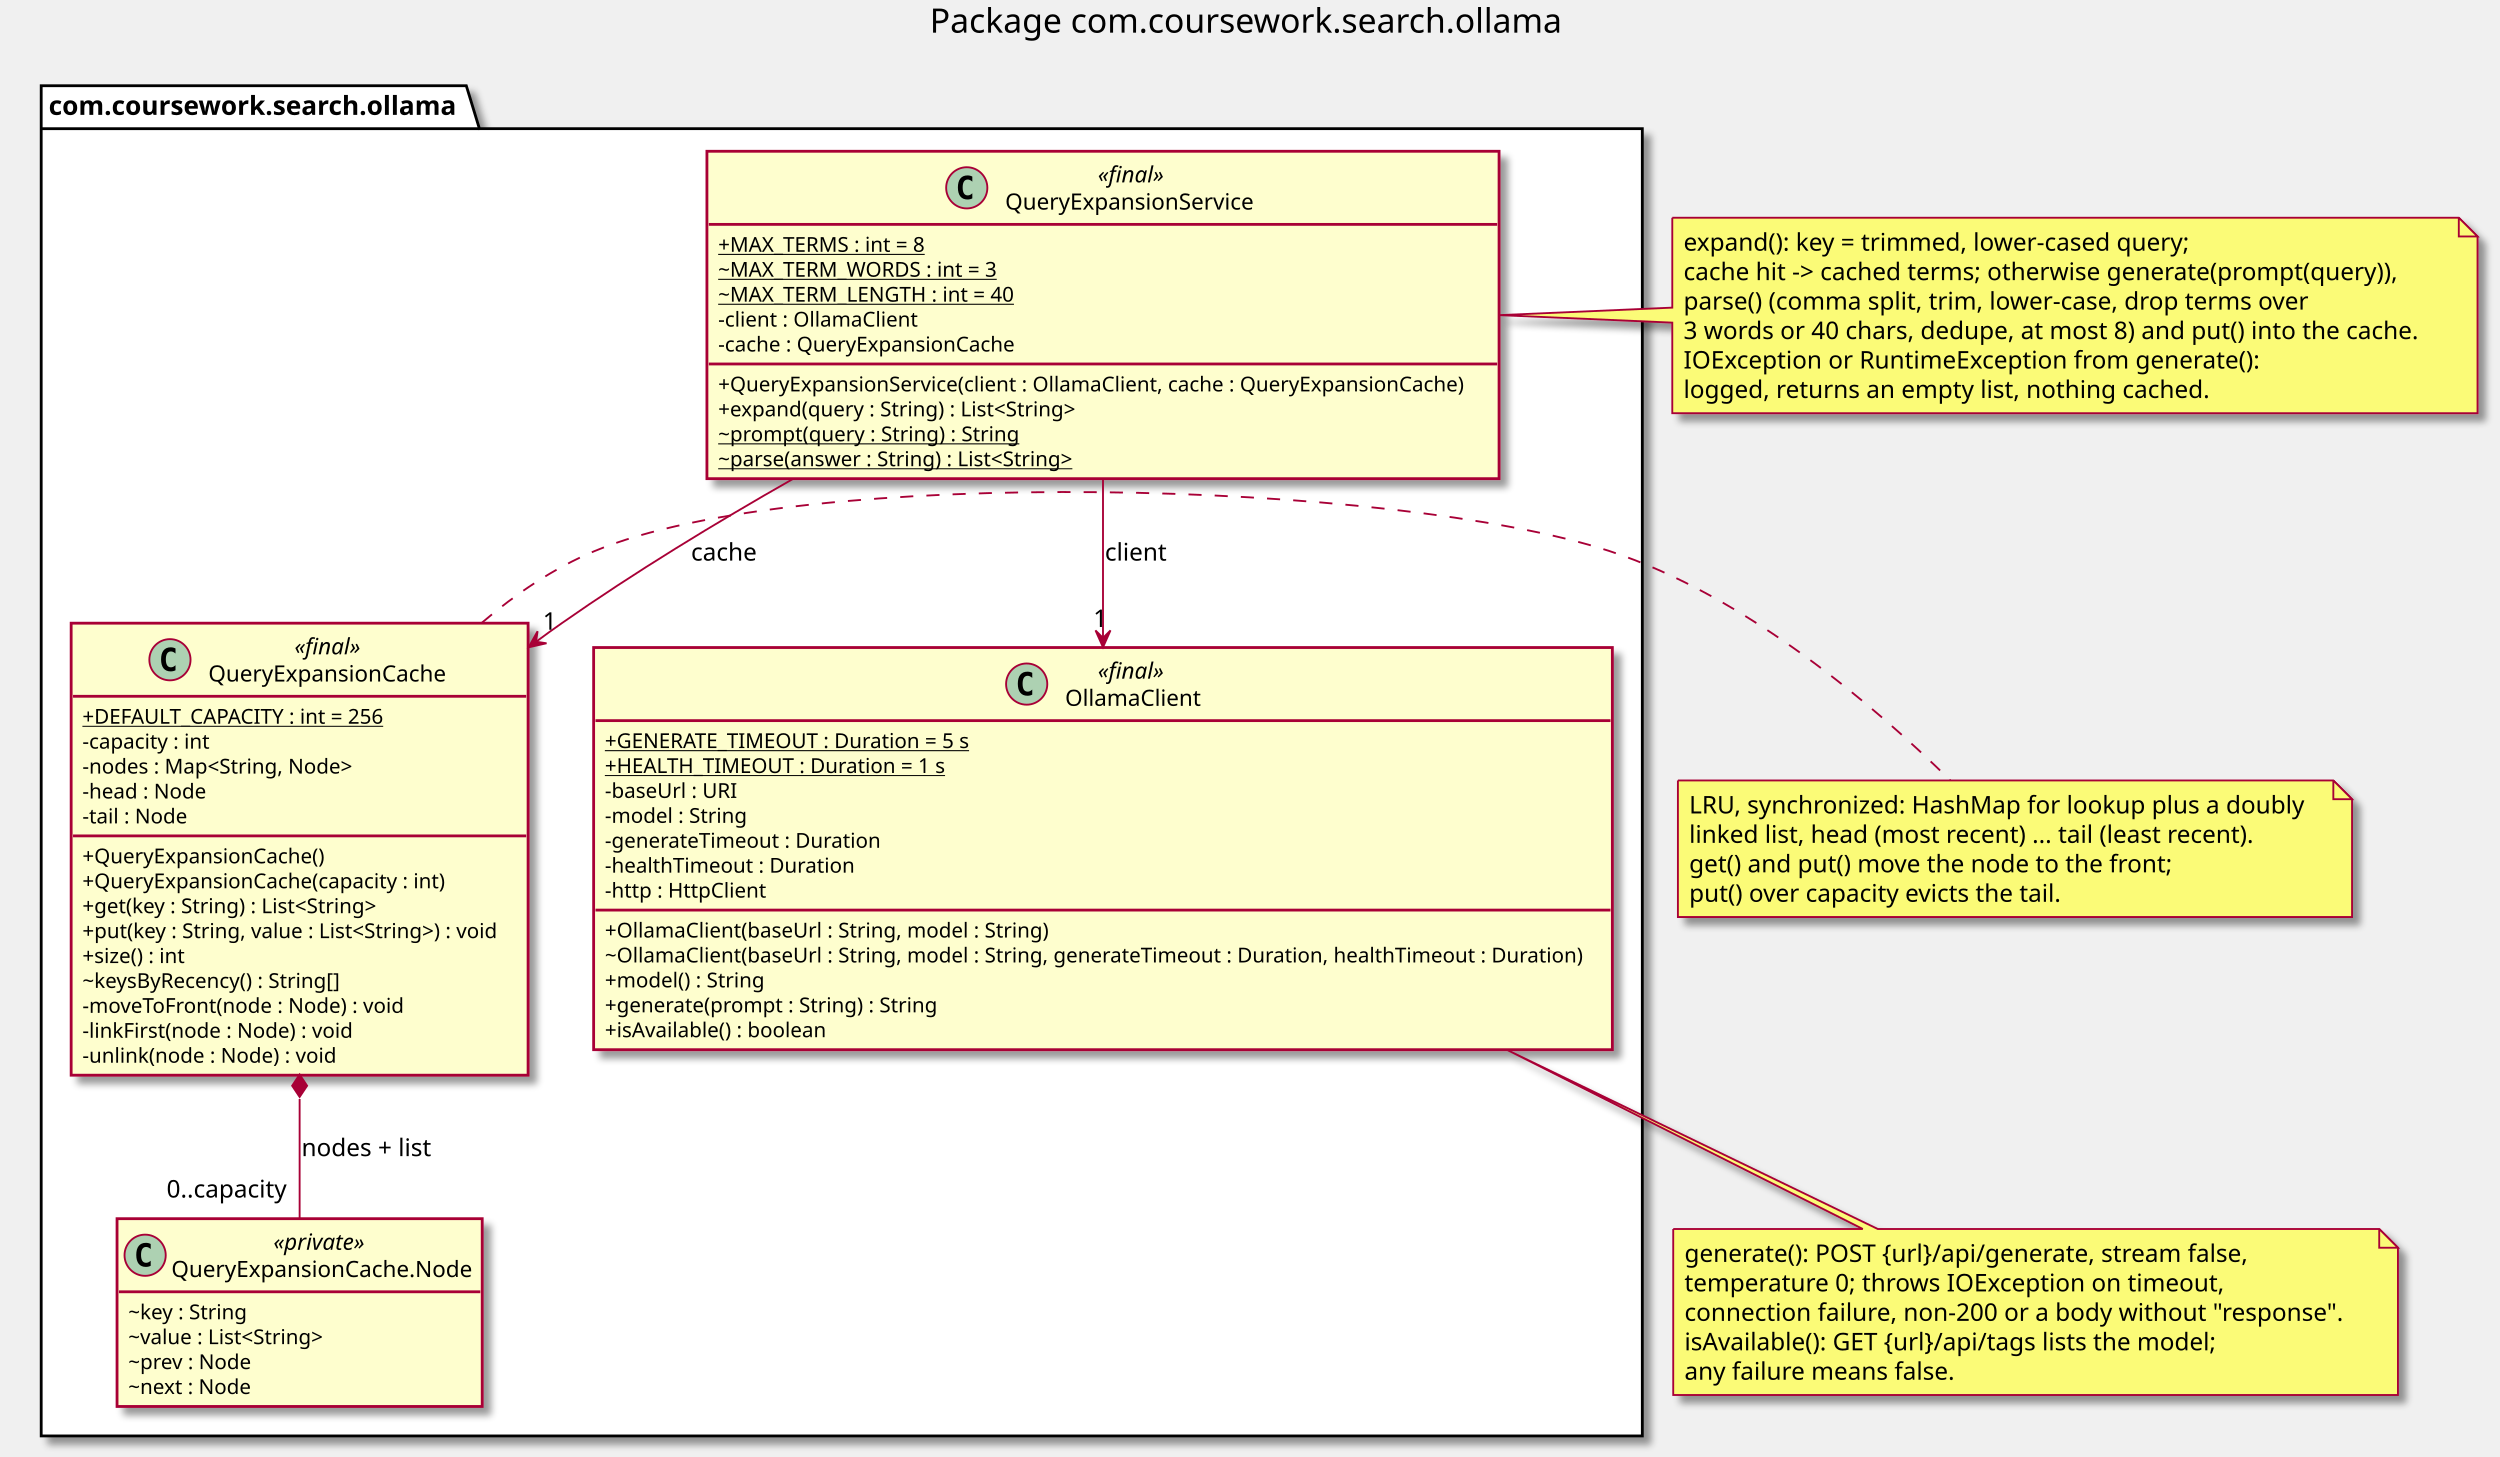
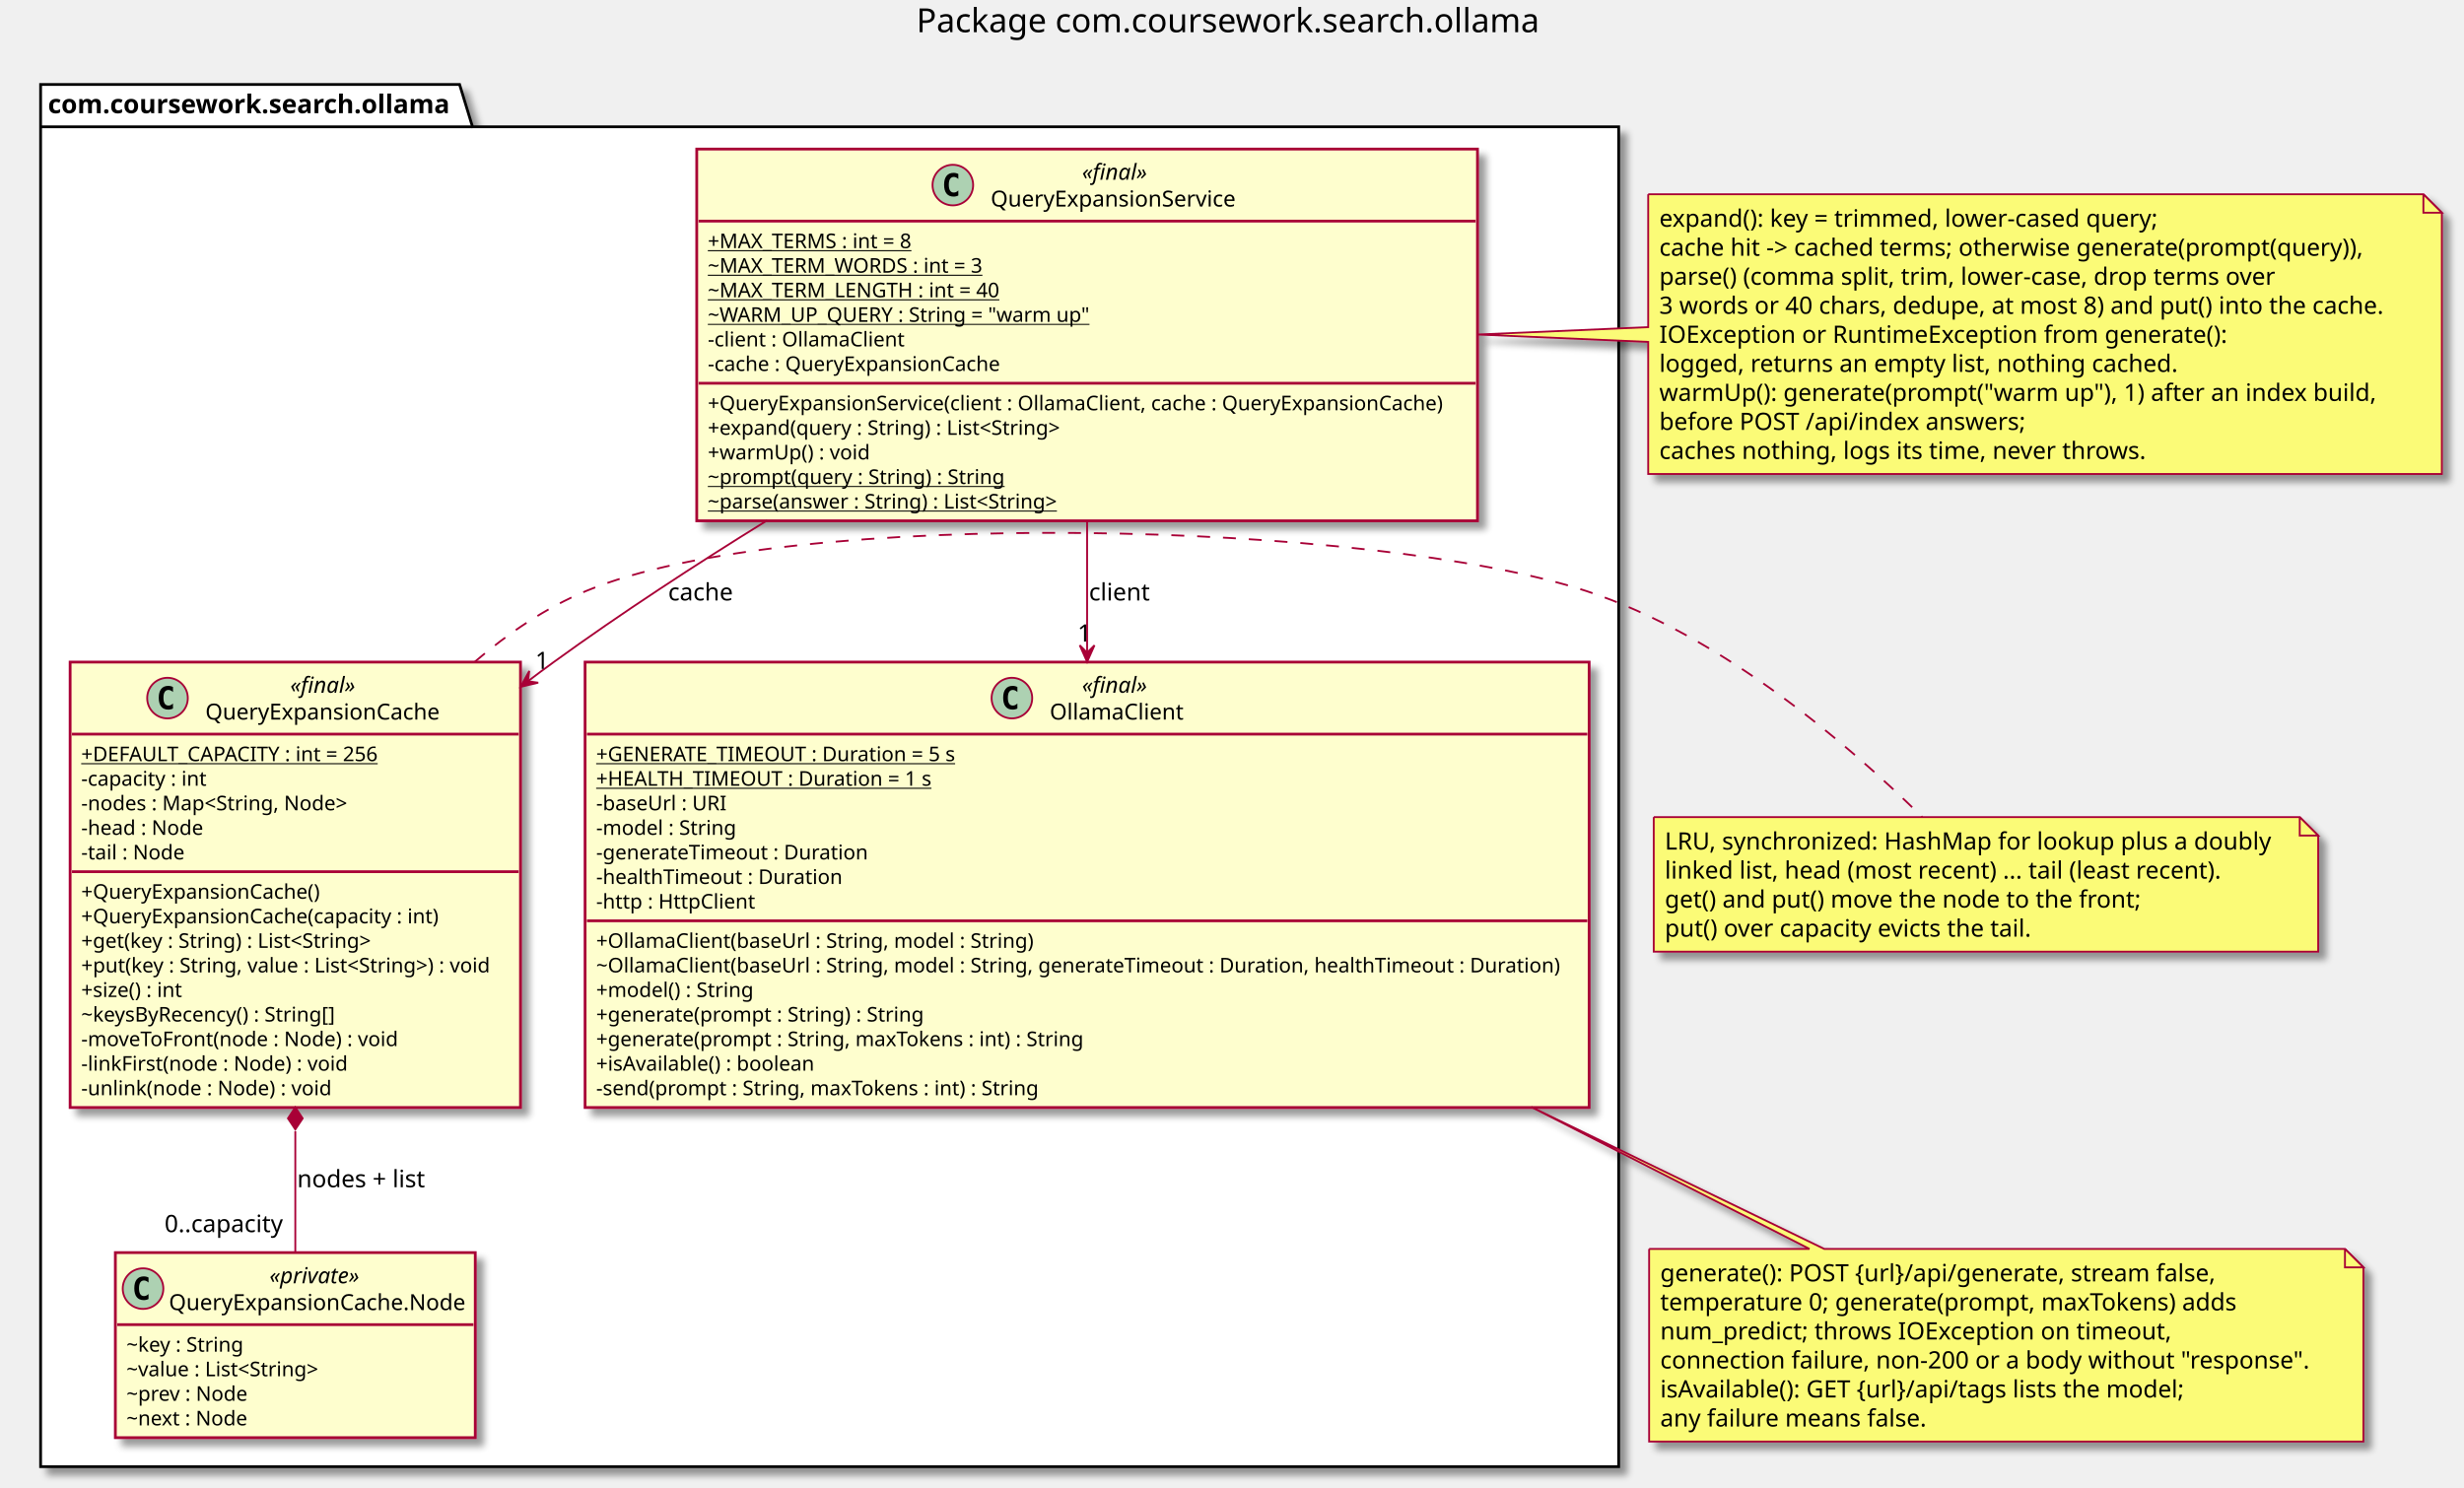
- <svg xmlns="http://www.w3.org/2000/svg" contentScriptType="application/ecmascript" contentStyleType="text/css" height="778px" preserveAspectRatio="none" style="width:1335px;height:778px;" version="1.1" viewBox="0 0 1335 778" width="1335px" zoomAndPan="magnify">
+ <svg xmlns="http://www.w3.org/2000/svg" contentScriptType="application/ecmascript" contentStyleType="text/css" height="806px" preserveAspectRatio="none" style="width:1335px;height:806px;" version="1.1" viewBox="0 0 1335 806" width="1335px" zoomAndPan="magnify">
  <defs>
-     <filter height="300%" id="fhaijoc7lg7sc" width="300%" x="-1" y="-1">
+     <filter height="300%" id="fd7626l4cc4pa" width="300%" x="-1" y="-1">
      <feGaussianBlur result="blurOut" stdDeviation="2.0" />
      <feColorMatrix in="blurOut" result="blurOut2" type="matrix" values="0 0 0 0 0 0 0 0 0 0 0 0 0 0 0 0 0 0 .4 0" />
      <feOffset dx="4.0" dy="4.0" in="blurOut2" result="blurOut3" />
      <feBlend in="SourceGraphic" in2="blurOut3" mode="normal" />
    </filter>
  </defs>
  <g>
    <text fill="#000000" font-family="sans-serif" font-size="18" lengthAdjust="spacingAndGlyphs" textLength="348" x="496.5" y="17.438">Package com.coursework.search.ollama</text>
-     <polygon fill="#FFFFFF" filter="url(#fhaijoc7lg7sc)" points="22,45.779,249,45.779,256,68.719,877,68.719,877,766.779,22,766.779,22,45.779" style="stroke: #000000; stroke-width: 1.5;" />
+     <polygon fill="#FFFFFF" filter="url(#fd7626l4cc4pa)" points="22,45.779,249,45.779,256,68.719,877,68.719,877,794.779,22,794.779,22,45.779" style="stroke: #000000; stroke-width: 1.5;" />
    <line style="stroke: #000000; stroke-width: 1.5;" x1="22" x2="256" y1="68.719" y2="68.719" />
    <text fill="#000000" font-family="sans-serif" font-size="14" font-weight="bold" lengthAdjust="spacingAndGlyphs" textLength="221" x="26" y="61.342">com.coursework.search.ollama</text>
-     <rect fill="#FEFECE" filter="url(#fhaijoc7lg7sc)" height="174.825" id="QueryExpansionService" style="stroke: #A80036; stroke-width: 1.5;" width="423" x="377.5" y="80.779" />
+     <rect fill="#FEFECE" filter="url(#fd7626l4cc4pa)" height="201.444" id="QueryExpansionService" style="stroke: #A80036; stroke-width: 1.5;" width="423" x="377.5" y="80.779" />
    <ellipse cx="516.25" cy="100.299" fill="#ADD1B2" rx="11" ry="11" style="stroke: #A80036; stroke-width: 1.0;" />
    <path d="M519.219,105.939 Q518.641,106.236 518,106.377 Q517.359,106.533 516.656,106.533 Q514.156,106.533 512.828,104.893 Q511.516,103.236 511.516,100.111 Q511.516,96.986 512.828,95.33 Q514.156,93.674 516.656,93.674 Q517.359,93.674 518,93.83 Q518.656,93.986 519.219,94.283 L519.219,97.002 Q518.594,96.424 518,96.158 Q517.406,95.877 516.781,95.877 Q515.438,95.877 514.75,96.955 Q514.062,98.018 514.062,100.111 Q514.062,102.205 514.75,103.283 Q515.438,104.346 516.781,104.346 Q517.406,104.346 518,104.08 Q518.594,103.799 519.219,103.221 L519.219,105.939 Z " />
    <text fill="#000000" font-family="sans-serif" font-size="12" font-style="italic" lengthAdjust="spacingAndGlyphs" textLength="38" x="586.25" y="97.404">«final»</text>
    <text fill="#000000" font-family="sans-serif" font-size="12" lengthAdjust="spacingAndGlyphs" textLength="137" x="536.75" y="111.924">QueryExpansionService</text>
    <line style="stroke: #A80036; stroke-width: 1.5;" x1="378.5" x2="799.5" y1="119.818" y2="119.818" />
    <text fill="#000000" font-family="sans-serif" font-size="11" lengthAdjust="spacingAndGlyphs" text-decoration="underline" textLength="119" x="383.5" y="134.475">+MAX_TERMS : int = 8</text>
    <text fill="#000000" font-family="sans-serif" font-size="11" lengthAdjust="spacingAndGlyphs" text-decoration="underline" textLength="158" x="383.5" y="147.784">~MAX_TERM_WORDS : int = 3</text>
    <text fill="#000000" font-family="sans-serif" font-size="11" lengthAdjust="spacingAndGlyphs" text-decoration="underline" textLength="168" x="383.5" y="161.094">~MAX_TERM_LENGTH : int = 40</text>
-     <text fill="#000000" font-family="sans-serif" font-size="11" lengthAdjust="spacingAndGlyphs" textLength="110" x="383.5" y="174.403">-client : OllamaClient</text>
-     <text fill="#000000" font-family="sans-serif" font-size="11" lengthAdjust="spacingAndGlyphs" textLength="165" x="383.5" y="187.713">-cache : QueryExpansionCache</text>
-     <line style="stroke: #A80036; stroke-width: 1.5;" x1="378.5" x2="799.5" y1="194.366" y2="194.366" />
-     <text fill="#000000" font-family="sans-serif" font-size="11" lengthAdjust="spacingAndGlyphs" textLength="411" x="383.5" y="209.023">+QueryExpansionService(client : OllamaClient, cache : QueryExpansionCache)</text>
-     <text fill="#000000" font-family="sans-serif" font-size="11" lengthAdjust="spacingAndGlyphs" textLength="199" x="383.5" y="222.332">+expand(query : String) : List&lt;String&gt;</text>
-     <text fill="#000000" font-family="sans-serif" font-size="11" lengthAdjust="spacingAndGlyphs" text-decoration="underline" textLength="166" x="383.5" y="235.642">~prompt(query : String) : String</text>
-     <text fill="#000000" font-family="sans-serif" font-size="11" lengthAdjust="spacingAndGlyphs" text-decoration="underline" textLength="197" x="383.5" y="248.951">~parse(answer : String) : List&lt;String&gt;</text>
-     <rect fill="#FEFECE" filter="url(#fhaijoc7lg7sc)" height="241.373" id="QueryExpansionCache" style="stroke: #A80036; stroke-width: 1.5;" width="244" x="38" y="332.779" />
-     <ellipse cx="90.75" cy="352.299" fill="#ADD1B2" rx="11" ry="11" style="stroke: #A80036; stroke-width: 1.0;" />
-     <path d="M93.719,357.94 Q93.141,358.236 92.5,358.377 Q91.859,358.533 91.156,358.533 Q88.656,358.533 87.328,356.893 Q86.016,355.236 86.016,352.111 Q86.016,348.986 87.328,347.33 Q88.656,345.674 91.156,345.674 Q91.859,345.674 92.5,345.83 Q93.156,345.986 93.719,346.283 L93.719,349.002 Q93.094,348.424 92.5,348.158 Q91.906,347.877 91.281,347.877 Q89.938,347.877 89.25,348.955 Q88.562,350.018 88.562,352.111 Q88.562,354.205 89.25,355.283 Q89.938,356.346 91.281,356.346 Q91.906,356.346 92.5,356.08 Q93.094,355.799 93.719,355.221 L93.719,357.94 Z " />
-     <text fill="#000000" font-family="sans-serif" font-size="12" font-style="italic" lengthAdjust="spacingAndGlyphs" textLength="38" x="157.25" y="349.404">«final»</text>
-     <text fill="#000000" font-family="sans-serif" font-size="12" lengthAdjust="spacingAndGlyphs" textLength="130" x="111.25" y="363.924">QueryExpansionCache</text>
-     <line style="stroke: #A80036; stroke-width: 1.5;" x1="39" x2="281" y1="371.818" y2="371.818" />
-     <text fill="#000000" font-family="sans-serif" font-size="11" lengthAdjust="spacingAndGlyphs" text-decoration="underline" textLength="176" x="44" y="386.475">+DEFAULT_CAPACITY : int = 256</text>
-     <text fill="#000000" font-family="sans-serif" font-size="11" lengthAdjust="spacingAndGlyphs" textLength="72" x="44" y="399.784">-capacity : int</text>
-     <text fill="#000000" font-family="sans-serif" font-size="11" lengthAdjust="spacingAndGlyphs" textLength="150" x="44" y="413.094">-nodes : Map&lt;String, Node&gt;</text>
-     <text fill="#000000" font-family="sans-serif" font-size="11" lengthAdjust="spacingAndGlyphs" textLength="68" x="44" y="426.403">-head : Node</text>
-     <text fill="#000000" font-family="sans-serif" font-size="11" lengthAdjust="spacingAndGlyphs" textLength="58" x="44" y="439.713">-tail : Node</text>
-     <line style="stroke: #A80036; stroke-width: 1.5;" x1="39" x2="281" y1="446.366" y2="446.366" />
-     <text fill="#000000" font-family="sans-serif" font-size="11" lengthAdjust="spacingAndGlyphs" textLength="135" x="44" y="461.022">+QueryExpansionCache()</text>
-     <text fill="#000000" font-family="sans-serif" font-size="11" lengthAdjust="spacingAndGlyphs" textLength="202" x="44" y="474.332">+QueryExpansionCache(capacity : int)</text>
-     <text fill="#000000" font-family="sans-serif" font-size="11" lengthAdjust="spacingAndGlyphs" textLength="165" x="44" y="487.642">+get(key : String) : List&lt;String&gt;</text>
-     <text fill="#000000" font-family="sans-serif" font-size="11" lengthAdjust="spacingAndGlyphs" textLength="232" x="44" y="500.951">+put(key : String, value : List&lt;String&gt;) : void</text>
-     <text fill="#000000" font-family="sans-serif" font-size="11" lengthAdjust="spacingAndGlyphs" textLength="59" x="44" y="514.261">+size() : int</text>
-     <text fill="#000000" font-family="sans-serif" font-size="11" lengthAdjust="spacingAndGlyphs" textLength="145" x="44" y="527.57">~keysByRecency() : String[]</text>
-     <text fill="#000000" font-family="sans-serif" font-size="11" lengthAdjust="spacingAndGlyphs" textLength="181" x="44" y="540.88">-moveToFront(node : Node) : void</text>
-     <text fill="#000000" font-family="sans-serif" font-size="11" lengthAdjust="spacingAndGlyphs" textLength="152" x="44" y="554.189">-linkFirst(node : Node) : void</text>
-     <text fill="#000000" font-family="sans-serif" font-size="11" lengthAdjust="spacingAndGlyphs" textLength="142" x="44" y="567.499">-unlink(node : Node) : void</text>
-     <rect fill="#FEFECE" filter="url(#fhaijoc7lg7sc)" height="100.277" id="Node" style="stroke: #A80036; stroke-width: 1.5;" width="195" x="62.5" y="650.779" />
-     <ellipse cx="77.5" cy="670.299" fill="#ADD1B2" rx="11" ry="11" style="stroke: #A80036; stroke-width: 1.0;" />
-     <path d="M80.469,675.939 Q79.891,676.236 79.25,676.377 Q78.609,676.533 77.906,676.533 Q75.406,676.533 74.078,674.893 Q72.766,673.236 72.766,670.111 Q72.766,666.986 74.078,665.33 Q75.406,663.674 77.906,663.674 Q78.609,663.674 79.25,663.83 Q79.906,663.986 80.469,664.283 L80.469,667.002 Q79.844,666.424 79.25,666.158 Q78.656,665.877 78.031,665.877 Q76.688,665.877 76,666.955 Q75.312,668.018 75.312,670.111 Q75.312,672.205 76,673.283 Q76.688,674.346 78.031,674.346 Q78.656,674.346 79.25,674.08 Q79.844,673.799 80.469,673.221 L80.469,675.939 Z " />
-     <text fill="#000000" font-family="sans-serif" font-size="12" font-style="italic" lengthAdjust="spacingAndGlyphs" textLength="54" x="146" y="667.404">«private»</text>
-     <text fill="#000000" font-family="sans-serif" font-size="12" lengthAdjust="spacingAndGlyphs" textLength="163" x="91.5" y="681.924">QueryExpansionCache.Node</text>
-     <line style="stroke: #A80036; stroke-width: 1.5;" x1="63.5" x2="256.5" y1="689.818" y2="689.818" />
-     <text fill="#000000" font-family="sans-serif" font-size="11" lengthAdjust="spacingAndGlyphs" textLength="66" x="68.5" y="704.475">~key : String</text>
-     <text fill="#000000" font-family="sans-serif" font-size="11" lengthAdjust="spacingAndGlyphs" textLength="109" x="68.5" y="717.784">~value : List&lt;String&gt;</text>
-     <text fill="#000000" font-family="sans-serif" font-size="11" lengthAdjust="spacingAndGlyphs" textLength="67" x="68.5" y="731.094">~prev : Node</text>
-     <text fill="#000000" font-family="sans-serif" font-size="11" lengthAdjust="spacingAndGlyphs" textLength="67" x="68.5" y="744.403">~next : Node</text>
-     <rect fill="#FEFECE" filter="url(#fhaijoc7lg7sc)" height="214.754" id="OllamaClient" style="stroke: #A80036; stroke-width: 1.5;" width="544" x="317" y="345.779" />
-     <ellipse cx="548.25" cy="365.299" fill="#ADD1B2" rx="11" ry="11" style="stroke: #A80036; stroke-width: 1.0;" />
-     <path d="M551.219,370.94 Q550.641,371.236 550,371.377 Q549.359,371.533 548.656,371.533 Q546.156,371.533 544.828,369.893 Q543.516,368.236 543.516,365.111 Q543.516,361.986 544.828,360.33 Q546.156,358.674 548.656,358.674 Q549.359,358.674 550,358.83 Q550.656,358.986 551.219,359.283 L551.219,362.002 Q550.594,361.424 550,361.158 Q549.406,360.877 548.781,360.877 Q547.438,360.877 546.75,361.955 Q546.062,363.018 546.062,365.111 Q546.062,367.205 546.75,368.283 Q547.438,369.346 548.781,369.346 Q549.406,369.346 550,369.08 Q550.594,368.799 551.219,368.221 L551.219,370.94 Z " />
-     <text fill="#000000" font-family="sans-serif" font-size="12" font-style="italic" lengthAdjust="spacingAndGlyphs" textLength="38" x="586.25" y="362.404">«final»</text>
-     <text fill="#000000" font-family="sans-serif" font-size="12" lengthAdjust="spacingAndGlyphs" textLength="73" x="568.75" y="376.924">OllamaClient</text>
-     <line style="stroke: #A80036; stroke-width: 1.5;" x1="318" x2="860" y1="384.818" y2="384.818" />
-     <text fill="#000000" font-family="sans-serif" font-size="11" lengthAdjust="spacingAndGlyphs" text-decoration="underline" textLength="205" x="323" y="399.475">+GENERATE_TIMEOUT : Duration = 5 s</text>
-     <text fill="#000000" font-family="sans-serif" font-size="11" lengthAdjust="spacingAndGlyphs" text-decoration="underline" textLength="187" x="323" y="412.784">+HEALTH_TIMEOUT : Duration = 1 s</text>
-     <text fill="#000000" font-family="sans-serif" font-size="11" lengthAdjust="spacingAndGlyphs" textLength="72" x="323" y="426.094">-baseUrl : URI</text>
-     <text fill="#000000" font-family="sans-serif" font-size="11" lengthAdjust="spacingAndGlyphs" textLength="79" x="323" y="439.403">-model : String</text>
-     <text fill="#000000" font-family="sans-serif" font-size="11" lengthAdjust="spacingAndGlyphs" textLength="150" x="323" y="452.713">-generateTimeout : Duration</text>
-     <text fill="#000000" font-family="sans-serif" font-size="11" lengthAdjust="spacingAndGlyphs" textLength="137" x="323" y="466.022">-healthTimeout : Duration</text>
-     <text fill="#000000" font-family="sans-serif" font-size="11" lengthAdjust="spacingAndGlyphs" textLength="90" x="323" y="479.332">-http : HttpClient</text>
-     <line style="stroke: #A80036; stroke-width: 1.5;" x1="318" x2="860" y1="485.985" y2="485.985" />
-     <text fill="#000000" font-family="sans-serif" font-size="11" lengthAdjust="spacingAndGlyphs" textLength="243" x="323" y="500.642">+OllamaClient(baseUrl : String, model : String)</text>
-     <text fill="#000000" font-family="sans-serif" font-size="11" lengthAdjust="spacingAndGlyphs" textLength="532" x="323" y="513.951">~OllamaClient(baseUrl : String, model : String, generateTimeout : Duration, healthTimeout : Duration)</text>
-     <text fill="#000000" font-family="sans-serif" font-size="11" lengthAdjust="spacingAndGlyphs" textLength="89" x="323" y="527.261">+model() : String</text>
-     <text fill="#000000" font-family="sans-serif" font-size="11" lengthAdjust="spacingAndGlyphs" textLength="182" x="323" y="540.57">+generate(prompt : String) : String</text>
-     <text fill="#000000" font-family="sans-serif" font-size="11" lengthAdjust="spacingAndGlyphs" textLength="124" x="323" y="553.88">+isAvailable() : boolean</text>
-     <path d="M893,116.279 L893,164.279 L800.6,168.279 L893,172.279 L893,220.656 A0,0 0 0 0 893,220.656 L1323,220.656 A0,0 0 0 0 1323,220.656 L1323,126.279 L1313,116.279 L893,116.279 A0,0 0 0 0 893,116.279 " fill="#FBFB77" filter="url(#fhaijoc7lg7sc)" style="stroke: #A80036; stroke-width: 1.0;" />
-     <path d="M1313,116.279 L1313,126.279 L1323,126.279 L1313,116.279 " fill="#FBFB77" style="stroke: #A80036; stroke-width: 1.0;" />
-     <text fill="#000000" font-family="sans-serif" font-size="13" lengthAdjust="spacingAndGlyphs" textLength="283" x="899" y="133.873">expand(): key = trimmed, lower-cased query;</text>
-     <text fill="#000000" font-family="sans-serif" font-size="13" lengthAdjust="spacingAndGlyphs" textLength="397" x="899" y="149.602">cache hit -&gt; cached terms; otherwise generate(prompt(query)),</text>
-     <text fill="#000000" font-family="sans-serif" font-size="13" lengthAdjust="spacingAndGlyphs" textLength="344" x="899" y="165.332">parse() (comma split, trim, lower-case, drop terms over</text>
-     <text fill="#000000" font-family="sans-serif" font-size="13" lengthAdjust="spacingAndGlyphs" textLength="409" x="899" y="181.061">3 words or 40 chars, dedupe, at most 8) and put() into the cache.</text>
-     <text fill="#000000" font-family="sans-serif" font-size="13" lengthAdjust="spacingAndGlyphs" textLength="313" x="899" y="196.791">IOException or RuntimeException from generate():</text>
-     <text fill="#000000" font-family="sans-serif" font-size="13" lengthAdjust="spacingAndGlyphs" textLength="286" x="899" y="212.52">logged, returns an empty list, nothing cached.</text>
-     <path d="M896,416.779 L896,489.697 L1256,489.697 L1256,426.779 L1246,416.779 L896,416.779 " fill="#FBFB77" filter="url(#fhaijoc7lg7sc)" style="stroke: #A80036; stroke-width: 1.0;" />
-     <path d="M1246,416.779 L1246,426.779 L1256,426.779 L1246,416.779 " fill="#FBFB77" style="stroke: #A80036; stroke-width: 1.0;" />
-     <text fill="#000000" font-family="sans-serif" font-size="13" lengthAdjust="spacingAndGlyphs" textLength="339" x="902" y="434.373">LRU, synchronized: HashMap for lookup plus a doubly</text>
-     <text fill="#000000" font-family="sans-serif" font-size="13" lengthAdjust="spacingAndGlyphs" textLength="313" x="902" y="450.103">linked list, head (most recent) ... tail (least recent).</text>
-     <text fill="#000000" font-family="sans-serif" font-size="13" lengthAdjust="spacingAndGlyphs" textLength="267" x="902" y="465.832">get() and put() move the node to the front;</text>
-     <text fill="#000000" font-family="sans-serif" font-size="13" lengthAdjust="spacingAndGlyphs" textLength="205" x="902" y="481.562">put() over capacity evicts the tail.</text>
-     <path d="M893.5,656.279 L893.5,744.927 A0,0 0 0 0 893.5,744.927 L1280.5,744.927 A0,0 0 0 0 1280.5,744.927 L1280.5,666.279 L1270.5,656.279 L1002.72,656.279 L805.26,560.889 L994.72,656.279 L893.5,656.279 A0,0 0 0 0 893.5,656.279 " fill="#FBFB77" filter="url(#fhaijoc7lg7sc)" style="stroke: #A80036; stroke-width: 1.0;" />
-     <path d="M1270.5,656.279 L1270.5,666.279 L1280.5,666.279 L1270.5,656.279 " fill="#FBFB77" style="stroke: #A80036; stroke-width: 1.0;" />
-     <text fill="#000000" font-family="sans-serif" font-size="13" lengthAdjust="spacingAndGlyphs" textLength="312" x="899.5" y="673.873">generate(): POST {url}/api/generate, stream false,</text>
-     <text fill="#000000" font-family="sans-serif" font-size="13" lengthAdjust="spacingAndGlyphs" textLength="291" x="899.5" y="689.602">temperature 0; throws IOException on timeout,</text>
-     <text fill="#000000" font-family="sans-serif" font-size="13" lengthAdjust="spacingAndGlyphs" textLength="366" x="899.5" y="705.332">connection failure, non-200 or a body without "response".</text>
-     <text fill="#000000" font-family="sans-serif" font-size="13" lengthAdjust="spacingAndGlyphs" textLength="293" x="899.5" y="721.062">isAvailable(): GET {url}/api/tags lists the model;</text>
-     <text fill="#000000" font-family="sans-serif" font-size="13" lengthAdjust="spacingAndGlyphs" textLength="148" x="899.5" y="736.791">any failure means false.</text>
-     <path d="M589,256.109 C589,282.729 589,312.389 589,340.429 " fill="none" id="QueryExpansionService-OllamaClient" style="stroke: #A80036; stroke-width: 1.0;" />
-     <polygon fill="#A80036" points="589,345.639,593,336.639,589,340.639,585,336.639,589,345.639" style="stroke: #A80036; stroke-width: 1.0;" />
-     <text fill="#000000" font-family="sans-serif" font-size="13" lengthAdjust="spacingAndGlyphs" textLength="33" x="590" y="299.373">client</text>
-     <text fill="#000000" font-family="sans-serif" font-size="13" lengthAdjust="spacingAndGlyphs" textLength="5" x="583.816" y="334.813">1</text>
-     <path d="M423.25,255.849 C382.03,279.319 338.61,305.759 300,332.779 C295.49,335.939 290.95,339.209 286.41,342.569 " fill="none" id="QueryExpansionService-QueryExpansionCache" style="stroke: #A80036; stroke-width: 1.0;" />
-     <polygon fill="#A80036" points="282.24,345.679,291.845,343.501,286.247,342.688,287.06,337.09,282.24,345.679" style="stroke: #A80036; stroke-width: 1.0;" />
-     <text fill="#000000" font-family="sans-serif" font-size="13" lengthAdjust="spacingAndGlyphs" textLength="37" x="369" y="299.373">cache</text>
-     <text fill="#000000" font-family="sans-serif" font-size="13" lengthAdjust="spacingAndGlyphs" textLength="5" x="289.841" y="336.27">1</text>
-     <path d="M160,586.849 C160,609.629 160,631.959 160,650.669 " fill="none" id="QueryExpansionCache-Node" style="stroke: #A80036; stroke-width: 1.0;" />
-     <polygon fill="#A80036" points="160,573.789,156,579.789,160,585.789,164,579.789,160,573.789" style="stroke: #A80036; stroke-width: 1.0;" />
-     <text fill="#000000" font-family="sans-serif" font-size="13" lengthAdjust="spacingAndGlyphs" textLength="73" x="161" y="617.373">nodes + list</text>
-     <text fill="#000000" font-family="sans-serif" font-size="13" lengthAdjust="spacingAndGlyphs" textLength="66" x="88.947" y="639.476">0..capacity</text>
-     <path d="M257.31,332.549 C275.57,316.979 295.8,303.329 317.5,294.279 C428.67,247.919 745.05,256.769 859.5,294.279 C932.84,318.319 1001.84,377.729 1041.46,416.729 " fill="none" id="QueryExpansionCache-GMN13" style="stroke: #A80036; stroke-width: 1.0; stroke-dasharray: 7.0,7.0;" />
+     <text fill="#000000" font-family="sans-serif" font-size="11" lengthAdjust="spacingAndGlyphs" text-decoration="underline" textLength="215" x="383.5" y="174.403">~WARM_UP_QUERY : String = "warm up"</text>
+     <text fill="#000000" font-family="sans-serif" font-size="11" lengthAdjust="spacingAndGlyphs" textLength="110" x="383.5" y="187.713">-client : OllamaClient</text>
+     <text fill="#000000" font-family="sans-serif" font-size="11" lengthAdjust="spacingAndGlyphs" textLength="165" x="383.5" y="201.023">-cache : QueryExpansionCache</text>
+     <line style="stroke: #A80036; stroke-width: 1.5;" x1="378.5" x2="799.5" y1="207.676" y2="207.676" />
+     <text fill="#000000" font-family="sans-serif" font-size="11" lengthAdjust="spacingAndGlyphs" textLength="411" x="383.5" y="222.332">+QueryExpansionService(client : OllamaClient, cache : QueryExpansionCache)</text>
+     <text fill="#000000" font-family="sans-serif" font-size="11" lengthAdjust="spacingAndGlyphs" textLength="199" x="383.5" y="235.642">+expand(query : String) : List&lt;String&gt;</text>
+     <text fill="#000000" font-family="sans-serif" font-size="11" lengthAdjust="spacingAndGlyphs" textLength="91" x="383.5" y="248.951">+warmUp() : void</text>
+     <text fill="#000000" font-family="sans-serif" font-size="11" lengthAdjust="spacingAndGlyphs" text-decoration="underline" textLength="166" x="383.5" y="262.261">~prompt(query : String) : String</text>
+     <text fill="#000000" font-family="sans-serif" font-size="11" lengthAdjust="spacingAndGlyphs" text-decoration="underline" textLength="197" x="383.5" y="275.57">~parse(answer : String) : List&lt;String&gt;</text>
+     <rect fill="#FEFECE" filter="url(#fd7626l4cc4pa)" height="241.373" id="QueryExpansionCache" style="stroke: #A80036; stroke-width: 1.5;" width="244" x="38" y="358.779" />
+     <ellipse cx="90.75" cy="378.299" fill="#ADD1B2" rx="11" ry="11" style="stroke: #A80036; stroke-width: 1.0;" />
+     <path d="M93.719,383.94 Q93.141,384.236 92.5,384.377 Q91.859,384.533 91.156,384.533 Q88.656,384.533 87.328,382.893 Q86.016,381.236 86.016,378.111 Q86.016,374.986 87.328,373.33 Q88.656,371.674 91.156,371.674 Q91.859,371.674 92.5,371.83 Q93.156,371.986 93.719,372.283 L93.719,375.002 Q93.094,374.424 92.5,374.158 Q91.906,373.877 91.281,373.877 Q89.938,373.877 89.25,374.955 Q88.562,376.018 88.562,378.111 Q88.562,380.205 89.25,381.283 Q89.938,382.346 91.281,382.346 Q91.906,382.346 92.5,382.08 Q93.094,381.799 93.719,381.221 L93.719,383.94 Z " />
+     <text fill="#000000" font-family="sans-serif" font-size="12" font-style="italic" lengthAdjust="spacingAndGlyphs" textLength="38" x="157.25" y="375.404">«final»</text>
+     <text fill="#000000" font-family="sans-serif" font-size="12" lengthAdjust="spacingAndGlyphs" textLength="130" x="111.25" y="389.924">QueryExpansionCache</text>
+     <line style="stroke: #A80036; stroke-width: 1.5;" x1="39" x2="281" y1="397.818" y2="397.818" />
+     <text fill="#000000" font-family="sans-serif" font-size="11" lengthAdjust="spacingAndGlyphs" text-decoration="underline" textLength="176" x="44" y="412.475">+DEFAULT_CAPACITY : int = 256</text>
+     <text fill="#000000" font-family="sans-serif" font-size="11" lengthAdjust="spacingAndGlyphs" textLength="72" x="44" y="425.784">-capacity : int</text>
+     <text fill="#000000" font-family="sans-serif" font-size="11" lengthAdjust="spacingAndGlyphs" textLength="150" x="44" y="439.094">-nodes : Map&lt;String, Node&gt;</text>
+     <text fill="#000000" font-family="sans-serif" font-size="11" lengthAdjust="spacingAndGlyphs" textLength="68" x="44" y="452.403">-head : Node</text>
+     <text fill="#000000" font-family="sans-serif" font-size="11" lengthAdjust="spacingAndGlyphs" textLength="58" x="44" y="465.713">-tail : Node</text>
+     <line style="stroke: #A80036; stroke-width: 1.5;" x1="39" x2="281" y1="472.366" y2="472.366" />
+     <text fill="#000000" font-family="sans-serif" font-size="11" lengthAdjust="spacingAndGlyphs" textLength="135" x="44" y="487.022">+QueryExpansionCache()</text>
+     <text fill="#000000" font-family="sans-serif" font-size="11" lengthAdjust="spacingAndGlyphs" textLength="202" x="44" y="500.332">+QueryExpansionCache(capacity : int)</text>
+     <text fill="#000000" font-family="sans-serif" font-size="11" lengthAdjust="spacingAndGlyphs" textLength="165" x="44" y="513.642">+get(key : String) : List&lt;String&gt;</text>
+     <text fill="#000000" font-family="sans-serif" font-size="11" lengthAdjust="spacingAndGlyphs" textLength="232" x="44" y="526.951">+put(key : String, value : List&lt;String&gt;) : void</text>
+     <text fill="#000000" font-family="sans-serif" font-size="11" lengthAdjust="spacingAndGlyphs" textLength="59" x="44" y="540.261">+size() : int</text>
+     <text fill="#000000" font-family="sans-serif" font-size="11" lengthAdjust="spacingAndGlyphs" textLength="145" x="44" y="553.57">~keysByRecency() : String[]</text>
+     <text fill="#000000" font-family="sans-serif" font-size="11" lengthAdjust="spacingAndGlyphs" textLength="181" x="44" y="566.88">-moveToFront(node : Node) : void</text>
+     <text fill="#000000" font-family="sans-serif" font-size="11" lengthAdjust="spacingAndGlyphs" textLength="152" x="44" y="580.189">-linkFirst(node : Node) : void</text>
+     <text fill="#000000" font-family="sans-serif" font-size="11" lengthAdjust="spacingAndGlyphs" textLength="142" x="44" y="593.499">-unlink(node : Node) : void</text>
+     <rect fill="#FEFECE" filter="url(#fd7626l4cc4pa)" height="100.277" id="Node" style="stroke: #A80036; stroke-width: 1.5;" width="195" x="62.5" y="678.779" />
+     <ellipse cx="77.5" cy="698.299" fill="#ADD1B2" rx="11" ry="11" style="stroke: #A80036; stroke-width: 1.0;" />
+     <path d="M80.469,703.939 Q79.891,704.236 79.25,704.377 Q78.609,704.533 77.906,704.533 Q75.406,704.533 74.078,702.893 Q72.766,701.236 72.766,698.111 Q72.766,694.986 74.078,693.33 Q75.406,691.674 77.906,691.674 Q78.609,691.674 79.25,691.83 Q79.906,691.986 80.469,692.283 L80.469,695.002 Q79.844,694.424 79.25,694.158 Q78.656,693.877 78.031,693.877 Q76.688,693.877 76,694.955 Q75.312,696.018 75.312,698.111 Q75.312,700.205 76,701.283 Q76.688,702.346 78.031,702.346 Q78.656,702.346 79.25,702.08 Q79.844,701.799 80.469,701.221 L80.469,703.939 Z " />
+     <text fill="#000000" font-family="sans-serif" font-size="12" font-style="italic" lengthAdjust="spacingAndGlyphs" textLength="54" x="146" y="695.404">«private»</text>
+     <text fill="#000000" font-family="sans-serif" font-size="12" lengthAdjust="spacingAndGlyphs" textLength="163" x="91.5" y="709.924">QueryExpansionCache.Node</text>
+     <line style="stroke: #A80036; stroke-width: 1.5;" x1="63.5" x2="256.5" y1="717.818" y2="717.818" />
+     <text fill="#000000" font-family="sans-serif" font-size="11" lengthAdjust="spacingAndGlyphs" textLength="66" x="68.5" y="732.475">~key : String</text>
+     <text fill="#000000" font-family="sans-serif" font-size="11" lengthAdjust="spacingAndGlyphs" textLength="109" x="68.5" y="745.784">~value : List&lt;String&gt;</text>
+     <text fill="#000000" font-family="sans-serif" font-size="11" lengthAdjust="spacingAndGlyphs" textLength="67" x="68.5" y="759.094">~prev : Node</text>
+     <text fill="#000000" font-family="sans-serif" font-size="11" lengthAdjust="spacingAndGlyphs" textLength="67" x="68.5" y="772.403">~next : Node</text>
+     <rect fill="#FEFECE" filter="url(#fd7626l4cc4pa)" height="241.373" id="OllamaClient" style="stroke: #A80036; stroke-width: 1.5;" width="544" x="317" y="358.779" />
+     <ellipse cx="548.25" cy="378.299" fill="#ADD1B2" rx="11" ry="11" style="stroke: #A80036; stroke-width: 1.0;" />
+     <path d="M551.219,383.94 Q550.641,384.236 550,384.377 Q549.359,384.533 548.656,384.533 Q546.156,384.533 544.828,382.893 Q543.516,381.236 543.516,378.111 Q543.516,374.986 544.828,373.33 Q546.156,371.674 548.656,371.674 Q549.359,371.674 550,371.83 Q550.656,371.986 551.219,372.283 L551.219,375.002 Q550.594,374.424 550,374.158 Q549.406,373.877 548.781,373.877 Q547.438,373.877 546.75,374.955 Q546.062,376.018 546.062,378.111 Q546.062,380.205 546.75,381.283 Q547.438,382.346 548.781,382.346 Q549.406,382.346 550,382.08 Q550.594,381.799 551.219,381.221 L551.219,383.94 Z " />
+     <text fill="#000000" font-family="sans-serif" font-size="12" font-style="italic" lengthAdjust="spacingAndGlyphs" textLength="38" x="586.25" y="375.404">«final»</text>
+     <text fill="#000000" font-family="sans-serif" font-size="12" lengthAdjust="spacingAndGlyphs" textLength="73" x="568.75" y="389.924">OllamaClient</text>
+     <line style="stroke: #A80036; stroke-width: 1.5;" x1="318" x2="860" y1="397.818" y2="397.818" />
+     <text fill="#000000" font-family="sans-serif" font-size="11" lengthAdjust="spacingAndGlyphs" text-decoration="underline" textLength="205" x="323" y="412.475">+GENERATE_TIMEOUT : Duration = 5 s</text>
+     <text fill="#000000" font-family="sans-serif" font-size="11" lengthAdjust="spacingAndGlyphs" text-decoration="underline" textLength="187" x="323" y="425.784">+HEALTH_TIMEOUT : Duration = 1 s</text>
+     <text fill="#000000" font-family="sans-serif" font-size="11" lengthAdjust="spacingAndGlyphs" textLength="72" x="323" y="439.094">-baseUrl : URI</text>
+     <text fill="#000000" font-family="sans-serif" font-size="11" lengthAdjust="spacingAndGlyphs" textLength="79" x="323" y="452.403">-model : String</text>
+     <text fill="#000000" font-family="sans-serif" font-size="11" lengthAdjust="spacingAndGlyphs" textLength="150" x="323" y="465.713">-generateTimeout : Duration</text>
+     <text fill="#000000" font-family="sans-serif" font-size="11" lengthAdjust="spacingAndGlyphs" textLength="137" x="323" y="479.022">-healthTimeout : Duration</text>
+     <text fill="#000000" font-family="sans-serif" font-size="11" lengthAdjust="spacingAndGlyphs" textLength="90" x="323" y="492.332">-http : HttpClient</text>
+     <line style="stroke: #A80036; stroke-width: 1.5;" x1="318" x2="860" y1="498.985" y2="498.985" />
+     <text fill="#000000" font-family="sans-serif" font-size="11" lengthAdjust="spacingAndGlyphs" textLength="243" x="323" y="513.642">+OllamaClient(baseUrl : String, model : String)</text>
+     <text fill="#000000" font-family="sans-serif" font-size="11" lengthAdjust="spacingAndGlyphs" textLength="532" x="323" y="526.951">~OllamaClient(baseUrl : String, model : String, generateTimeout : Duration, healthTimeout : Duration)</text>
+     <text fill="#000000" font-family="sans-serif" font-size="11" lengthAdjust="spacingAndGlyphs" textLength="89" x="323" y="540.261">+model() : String</text>
+     <text fill="#000000" font-family="sans-serif" font-size="11" lengthAdjust="spacingAndGlyphs" textLength="182" x="323" y="553.57">+generate(prompt : String) : String</text>
+     <text fill="#000000" font-family="sans-serif" font-size="11" lengthAdjust="spacingAndGlyphs" textLength="272" x="323" y="566.88">+generate(prompt : String, maxTokens : int) : String</text>
+     <text fill="#000000" font-family="sans-serif" font-size="11" lengthAdjust="spacingAndGlyphs" textLength="124" x="323" y="580.189">+isAvailable() : boolean</text>
+     <text fill="#000000" font-family="sans-serif" font-size="11" lengthAdjust="spacingAndGlyphs" textLength="250" x="323" y="593.499">-send(prompt : String, maxTokens : int) : String</text>
+     <path d="M893,105.279 L893,177.279 L800.6,181.279 L893,185.279 L893,256.845 A0,0 0 0 0 893,256.845 L1323,256.845 A0,0 0 0 0 1323,256.845 L1323,115.279 L1313,105.279 L893,105.279 A0,0 0 0 0 893,105.279 " fill="#FBFB77" filter="url(#fd7626l4cc4pa)" style="stroke: #A80036; stroke-width: 1.0;" />
+     <path d="M1313,105.279 L1313,115.279 L1323,115.279 L1313,105.279 " fill="#FBFB77" style="stroke: #A80036; stroke-width: 1.0;" />
+     <text fill="#000000" font-family="sans-serif" font-size="13" lengthAdjust="spacingAndGlyphs" textLength="283" x="899" y="122.873">expand(): key = trimmed, lower-cased query;</text>
+     <text fill="#000000" font-family="sans-serif" font-size="13" lengthAdjust="spacingAndGlyphs" textLength="397" x="899" y="138.602">cache hit -&gt; cached terms; otherwise generate(prompt(query)),</text>
+     <text fill="#000000" font-family="sans-serif" font-size="13" lengthAdjust="spacingAndGlyphs" textLength="344" x="899" y="154.332">parse() (comma split, trim, lower-case, drop terms over</text>
+     <text fill="#000000" font-family="sans-serif" font-size="13" lengthAdjust="spacingAndGlyphs" textLength="409" x="899" y="170.061">3 words or 40 chars, dedupe, at most 8) and put() into the cache.</text>
+     <text fill="#000000" font-family="sans-serif" font-size="13" lengthAdjust="spacingAndGlyphs" textLength="313" x="899" y="185.791">IOException or RuntimeException from generate():</text>
+     <text fill="#000000" font-family="sans-serif" font-size="13" lengthAdjust="spacingAndGlyphs" textLength="286" x="899" y="201.52">logged, returns an empty list, nothing cached.</text>
+     <text fill="#000000" font-family="sans-serif" font-size="13" lengthAdjust="spacingAndGlyphs" textLength="397" x="899" y="217.25">warmUp(): generate(prompt("warm up"), 1) after an index build,</text>
+     <text fill="#000000" font-family="sans-serif" font-size="13" lengthAdjust="spacingAndGlyphs" textLength="207" x="899" y="232.98">before POST /api/index answers;</text>
+     <text fill="#000000" font-family="sans-serif" font-size="13" lengthAdjust="spacingAndGlyphs" textLength="272" x="899" y="248.709">caches nothing, logs its time, never throws.</text>
+     <path d="M896,442.779 L896,515.697 L1256,515.697 L1256,452.779 L1246,442.779 L896,442.779 " fill="#FBFB77" filter="url(#fd7626l4cc4pa)" style="stroke: #A80036; stroke-width: 1.0;" />
+     <path d="M1246,442.779 L1246,452.779 L1256,452.779 L1246,442.779 " fill="#FBFB77" style="stroke: #A80036; stroke-width: 1.0;" />
+     <text fill="#000000" font-family="sans-serif" font-size="13" lengthAdjust="spacingAndGlyphs" textLength="339" x="902" y="460.373">LRU, synchronized: HashMap for lookup plus a doubly</text>
+     <text fill="#000000" font-family="sans-serif" font-size="13" lengthAdjust="spacingAndGlyphs" textLength="313" x="902" y="476.103">linked list, head (most recent) ... tail (least recent).</text>
+     <text fill="#000000" font-family="sans-serif" font-size="13" lengthAdjust="spacingAndGlyphs" textLength="267" x="902" y="491.832">get() and put() move the node to the front;</text>
+     <text fill="#000000" font-family="sans-serif" font-size="13" lengthAdjust="spacingAndGlyphs" textLength="205" x="902" y="507.562">put() over capacity evicts the tail.</text>
+     <path d="M893.5,676.779 L893.5,781.156 A0,0 0 0 0 893.5,781.156 L1280.5,781.156 A0,0 0 0 0 1280.5,781.156 L1280.5,686.779 L1270.5,676.779 L988.38,676.779 L829.61,599.859 L980.38,676.779 L893.5,676.779 A0,0 0 0 0 893.5,676.779 " fill="#FBFB77" filter="url(#fd7626l4cc4pa)" style="stroke: #A80036; stroke-width: 1.0;" />
+     <path d="M1270.5,676.779 L1270.5,686.779 L1280.5,686.779 L1270.5,676.779 " fill="#FBFB77" style="stroke: #A80036; stroke-width: 1.0;" />
+     <text fill="#000000" font-family="sans-serif" font-size="13" lengthAdjust="spacingAndGlyphs" textLength="312" x="899.5" y="694.373">generate(): POST {url}/api/generate, stream false,</text>
+     <text fill="#000000" font-family="sans-serif" font-size="13" lengthAdjust="spacingAndGlyphs" textLength="319" x="899.5" y="710.102">temperature 0; generate(prompt, maxTokens) adds</text>
+     <text fill="#000000" font-family="sans-serif" font-size="13" lengthAdjust="spacingAndGlyphs" textLength="279" x="899.5" y="725.832">num_predict; throws IOException on timeout,</text>
+     <text fill="#000000" font-family="sans-serif" font-size="13" lengthAdjust="spacingAndGlyphs" textLength="366" x="899.5" y="741.562">connection failure, non-200 or a body without "response".</text>
+     <text fill="#000000" font-family="sans-serif" font-size="13" lengthAdjust="spacingAndGlyphs" textLength="293" x="899.5" y="757.291">isAvailable(): GET {url}/api/tags lists the model;</text>
+     <text fill="#000000" font-family="sans-serif" font-size="13" lengthAdjust="spacingAndGlyphs" textLength="148" x="899.5" y="773.02">any failure means false.</text>
+     <path d="M589,282.079 C589,305.029 589,329.729 589,353.589 " fill="none" id="QueryExpansionService-OllamaClient" style="stroke: #A80036; stroke-width: 1.0;" />
+     <polygon fill="#A80036" points="589,358.669,593,349.669,589,353.669,585,349.669,589,358.669" style="stroke: #A80036; stroke-width: 1.0;" />
+     <text fill="#000000" font-family="sans-serif" font-size="13" lengthAdjust="spacingAndGlyphs" textLength="33" x="590" y="325.373">client</text>
+     <text fill="#000000" font-family="sans-serif" font-size="13" lengthAdjust="spacingAndGlyphs" textLength="5" x="583.832" y="347.668">1</text>
+     <path d="M415.7,281.969 C376.87,305.989 336.41,332.379 300,358.779 C295.44,362.079 290.85,365.499 286.25,368.989 " fill="none" id="QueryExpansionService-QueryExpansionCache" style="stroke: #A80036; stroke-width: 1.0;" />
+     <polygon fill="#A80036" points="282.03,372.219,291.612,369.942,286.006,369.187,286.761,363.581,282.03,372.219" style="stroke: #A80036; stroke-width: 1.0;" />
+     <text fill="#000000" font-family="sans-serif" font-size="13" lengthAdjust="spacingAndGlyphs" textLength="37" x="362" y="325.373">cache</text>
+     <text fill="#000000" font-family="sans-serif" font-size="13" lengthAdjust="spacingAndGlyphs" textLength="5" x="290.008" y="362.486">1</text>
+     <path d="M160,613.049 C160,636.429 160,659.379 160,678.539 " fill="none" id="QueryExpansionCache-Node" style="stroke: #A80036; stroke-width: 1.0;" />
+     <polygon fill="#A80036" points="160,600.039,156,606.039,160,612.039,164,606.039,160,600.039" style="stroke: #A80036; stroke-width: 1.0;" />
+     <text fill="#000000" font-family="sans-serif" font-size="13" lengthAdjust="spacingAndGlyphs" textLength="73" x="161" y="643.373">nodes + list</text>
+     <text fill="#000000" font-family="sans-serif" font-size="13" lengthAdjust="spacingAndGlyphs" textLength="66" x="89.153" y="667.686">0..capacity</text>
+     <path d="M257.31,358.549 C275.57,342.979 295.8,329.329 317.5,320.279 C428.67,273.919 745.05,282.769 859.5,320.279 C932.84,344.319 1001.84,403.729 1041.46,442.729 " fill="none" id="QueryExpansionCache-GMN60" style="stroke: #A80036; stroke-width: 1.0; stroke-dasharray: 7.0,7.0;" />
  </g>
</svg>
